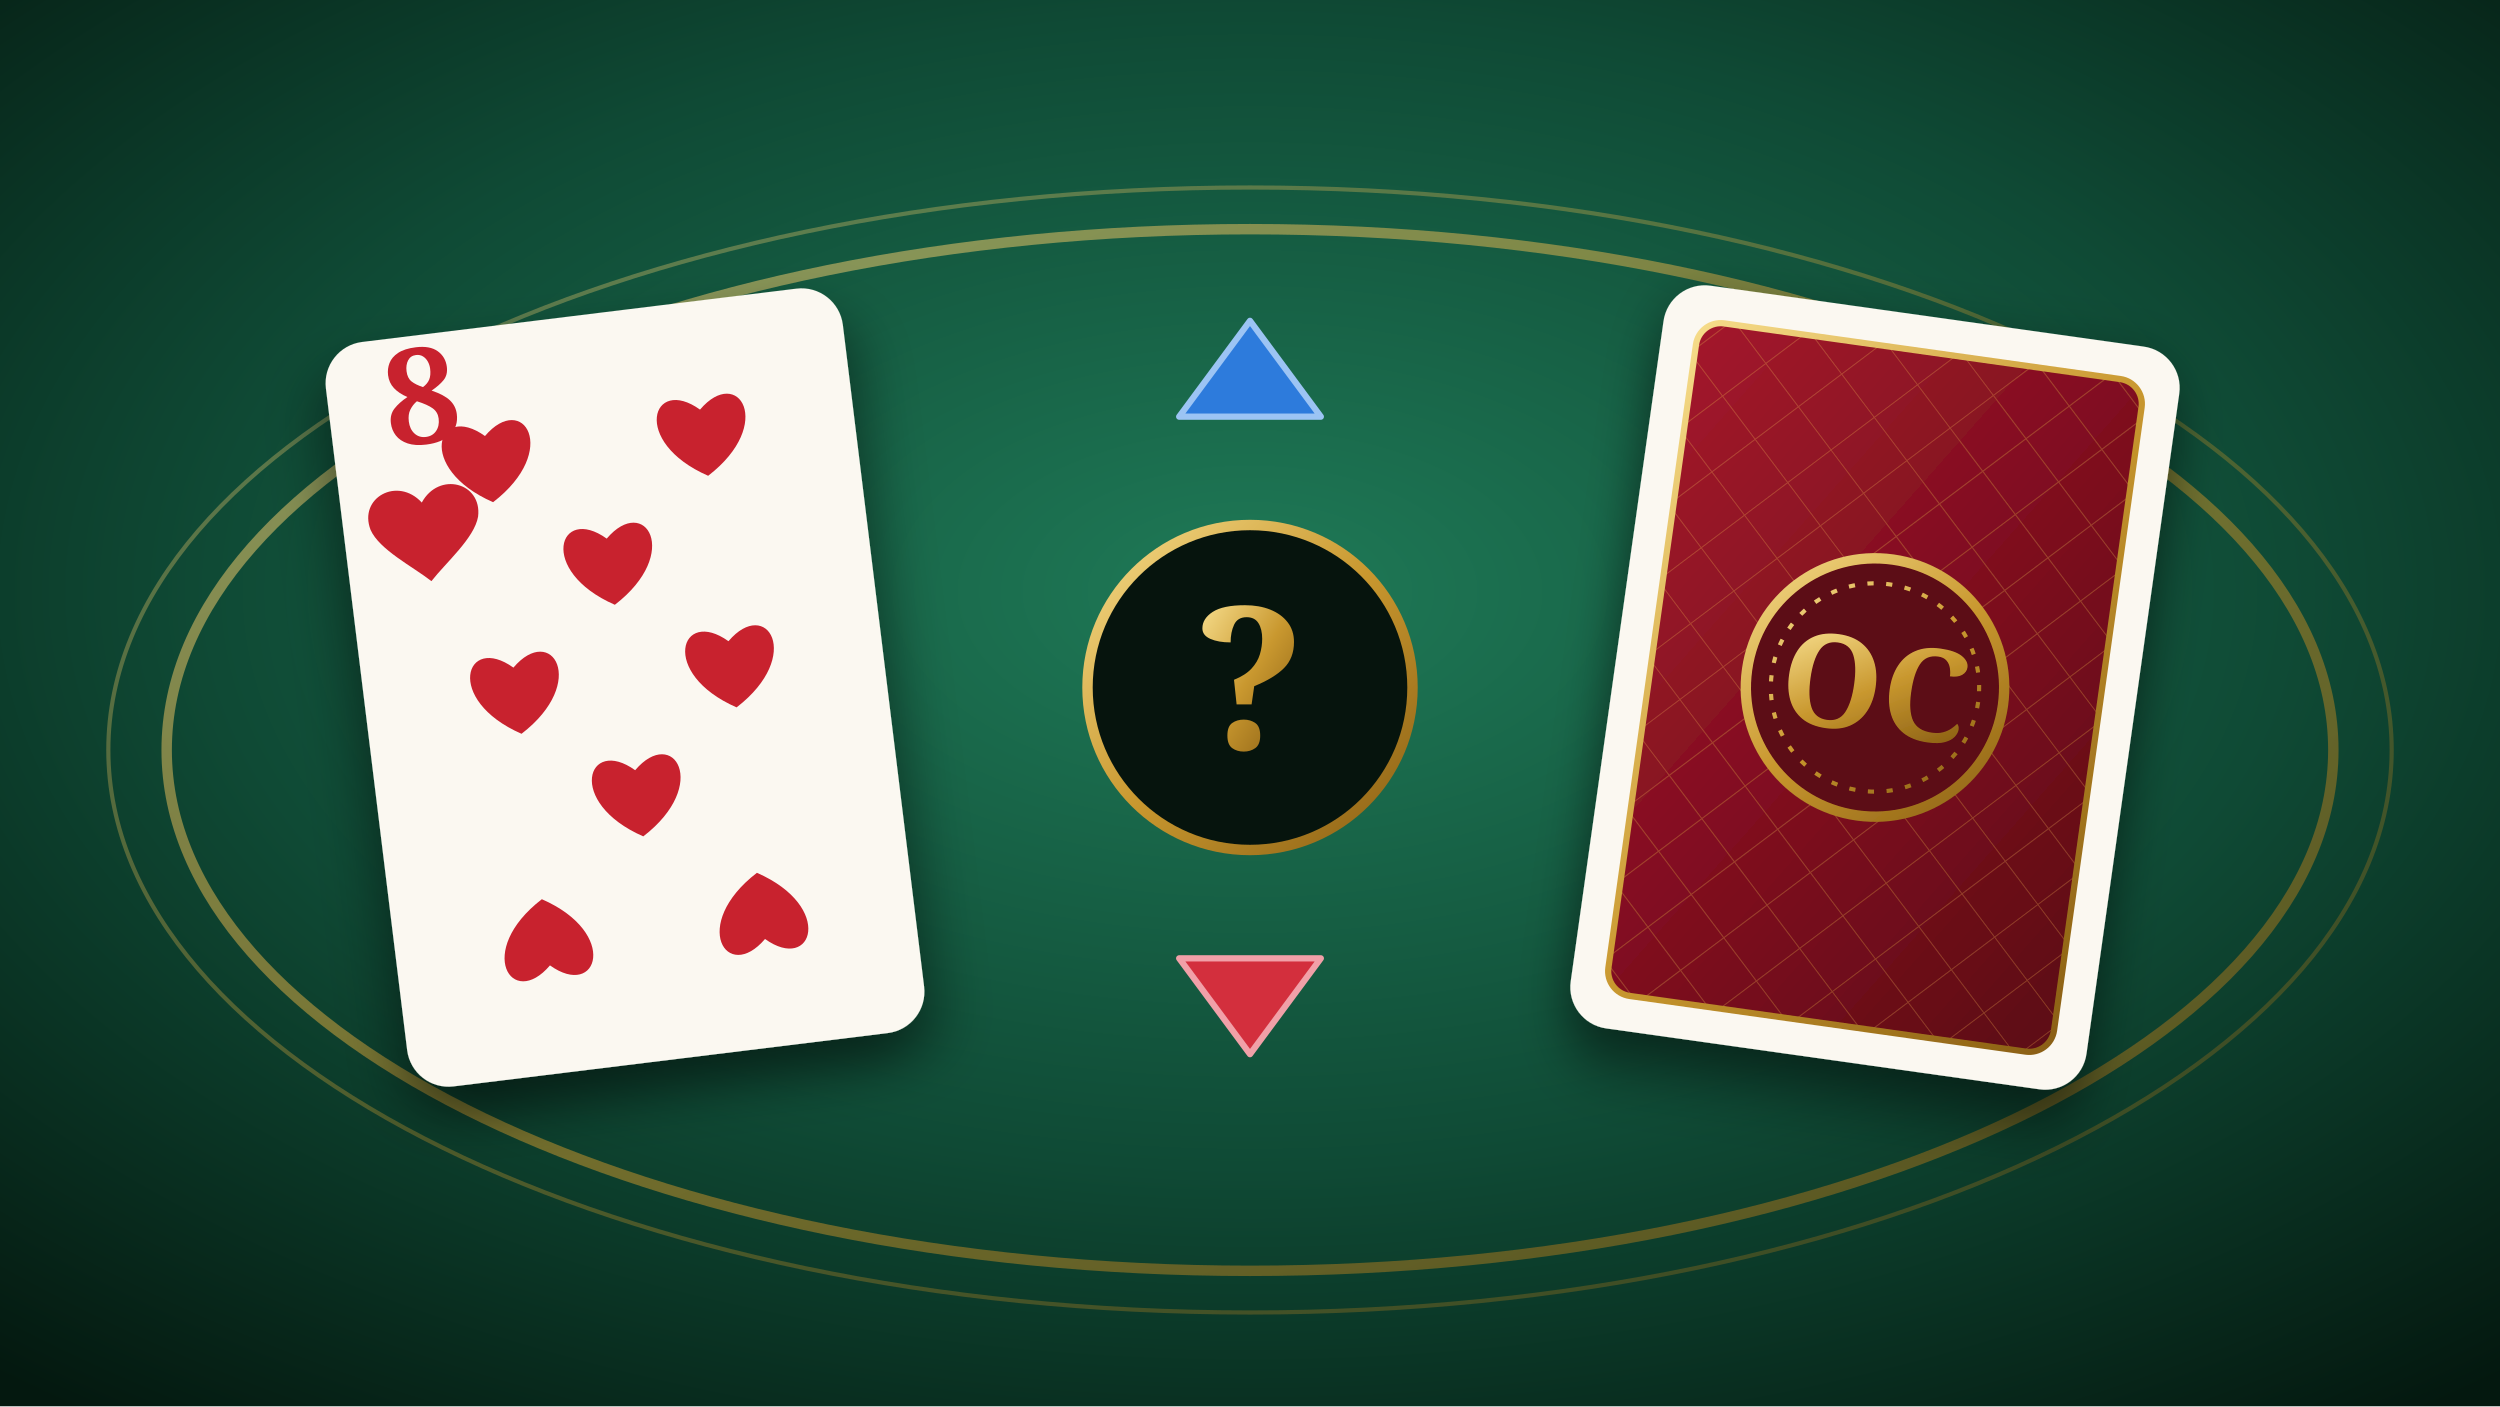
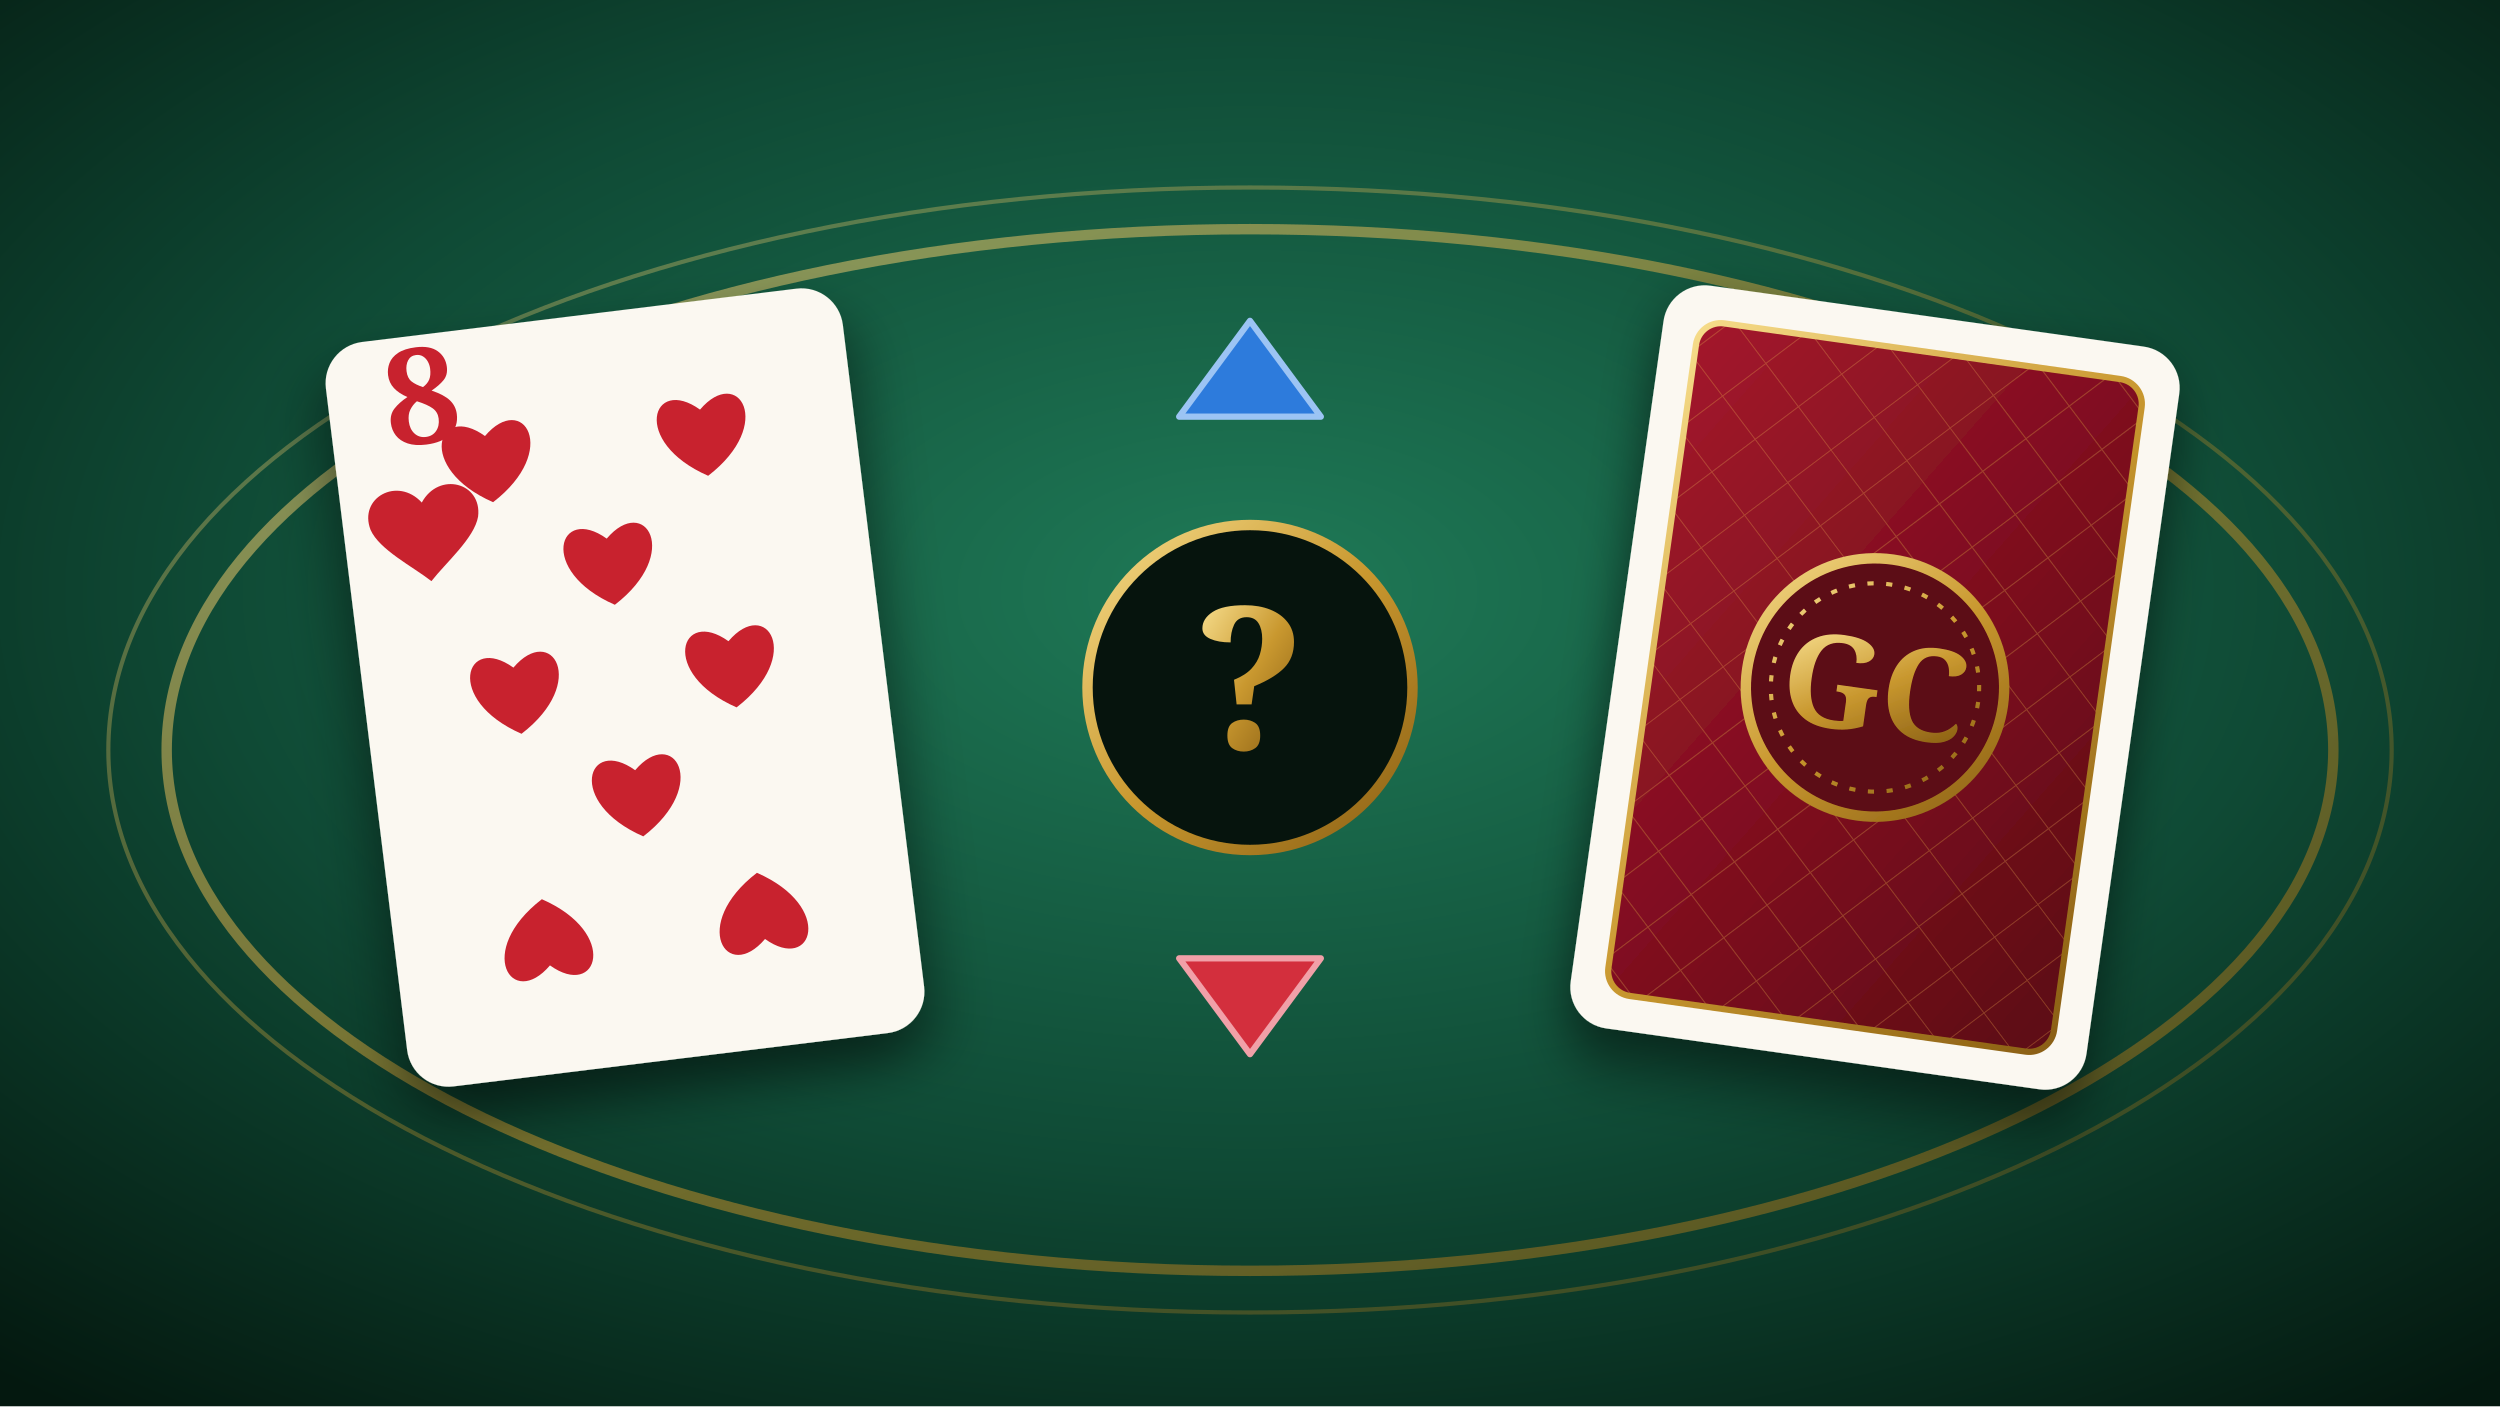
<svg xmlns="http://www.w3.org/2000/svg" viewBox="0 0 1200 675" preserveAspectRatio="xMidYMid slice">
  <defs>
    <radialGradient id="felt" cx="50%" cy="42%" r="75%">
      <stop offset="0" stop-color="#1f7a57" />
      <stop offset=".55" stop-color="#0f4a35" />
      <stop offset="1" stop-color="#04180f" />
    </radialGradient>
    <linearGradient id="gold" x1="0" y1="0" x2="1" y2="1">
      <stop offset="0" stop-color="#f6dc8a" />
      <stop offset=".5" stop-color="#c9982f" />
      <stop offset="1" stop-color="#8a5f14" />
    </linearGradient>
    <linearGradient id="back" x1="0" y1="0" x2="1" y2="1">
      <stop offset="0" stop-color="#a3172b" />
      <stop offset="1" stop-color="#5c0814" />
    </linearGradient>
    <filter id="shadow" x="-30%" y="-30%" width="160%" height="170%">
      <feDropShadow dx="0" dy="14" stdDeviation="14" flood-color="#000" flood-opacity=".55" />
    </filter>
    <pattern id="lattice" width="26" height="26" patternUnits="userSpaceOnUse" patternTransform="rotate(45)">
      <path d="M0 0H26M0 0V26" stroke="#e8b44a" stroke-width="1" opacity=".28" />
    </pattern>
  </defs>
  <rect width="1200" height="675" fill="url(#felt)" />
  <ellipse cx="600" cy="360" rx="520" ry="250" fill="none" stroke="url(#gold)" stroke-width="5" opacity=".55" />
  <ellipse cx="600" cy="360" rx="548" ry="270" fill="none" stroke="url(#gold)" stroke-width="2" opacity=".35" />
  <g transform="translate(300 330) rotate(-7)" filter="url(#shadow)">
    <rect x="-125" y="-180" width="250" height="360" rx="20" fill="#fbf8f1" />
    <text x="-98" y="-128" font-family="Georgia, serif" font-weight="700" font-size="64" fill="#c8202f">8</text>
    <path d="M-86 -100c-10-14-30-6-26 10 3 10 18 20 26 28 8-8 23-18 26-28 4-16-16-24-26-10z" fill="#c8202f" />
    <g fill="#c8202f">
      <path id="h" d="M0 20C-44 -6 -26 -44 0 -20C26 -44 44 -6 0 20Z" transform="translate(0 0) scale(.82)" opacity="0" />
      <path d="M0 20C-44 -6 -26 -44 0 -20C26 -44 44 -6 0 20Z" transform="translate(-52 -112) scale(.8)" />
      <path d="M0 20C-44 -6 -26 -44 0 -20C26 -44 44 -6 0 20Z" transform="translate(52 -112) scale(.8)" />
      <path d="M0 20C-44 -6 -26 -44 0 -20C26 -44 44 -6 0 20Z" transform="translate(-52 0) scale(.8)" />
      <path d="M0 20C-44 -6 -26 -44 0 -20C26 -44 44 -6 0 20Z" transform="translate(52 0) scale(.8)" />
      <path d="M0 20C-44 -6 -26 -44 0 -20C26 -44 44 -6 0 20Z" transform="translate(-52 112) scale(.8) rotate(180)" />
      <path d="M0 20C-44 -6 -26 -44 0 -20C26 -44 44 -6 0 20Z" transform="translate(52 112) scale(.8) rotate(180)" />
      <path d="M0 20C-44 -6 -26 -44 0 -20C26 -44 44 -6 0 20Z" transform="translate(0 -56) scale(.8)" />
      <path d="M0 20C-44 -6 -26 -44 0 -20C26 -44 44 -6 0 20Z" transform="translate(0 56) scale(.8)" />
    </g>
  </g>
  <g transform="translate(900 330) rotate(8)" filter="url(#shadow)">
    <rect x="-125" y="-180" width="250" height="360" rx="20" fill="#fbf8f1" />
    <rect x="-108" y="-163" width="216" height="326" rx="12" fill="url(#back)" />
    <rect x="-108" y="-163" width="216" height="326" rx="12" fill="url(#lattice)" />
    <rect x="-108" y="-163" width="216" height="326" rx="12" fill="none" stroke="url(#gold)" stroke-width="3" />
    <circle r="62" fill="#5c0814" stroke="url(#gold)" stroke-width="5" />
    <circle r="50" fill="none" stroke="url(#gold)" stroke-width="2" stroke-dasharray="3 6" />
-     <text y="22" text-anchor="middle" font-family="Georgia, serif" font-weight="700" font-size="62" fill="url(#gold)">OC</text>
+     <text y="22" text-anchor="middle" font-family="Georgia, serif" font-weight="700" font-size="62" fill="url(#gold)">GC</text>
  </g>
  <g transform="translate(600 330)">
    <circle r="78" fill="#06140d" stroke="url(#gold)" stroke-width="5" />
    <text y="30" text-anchor="middle" font-family="Georgia, serif" font-weight="800" font-size="96" fill="url(#gold)">?</text>
    <path d="M0 -176l34 46h-68z" fill="#2d7bdc" stroke="#9cc4f4" stroke-width="3" stroke-linejoin="round" />
    <path d="M0 176l34-46h-68z" fill="#d32f3d" stroke="#f1a0a8" stroke-width="3" stroke-linejoin="round" />
  </g>
</svg>
